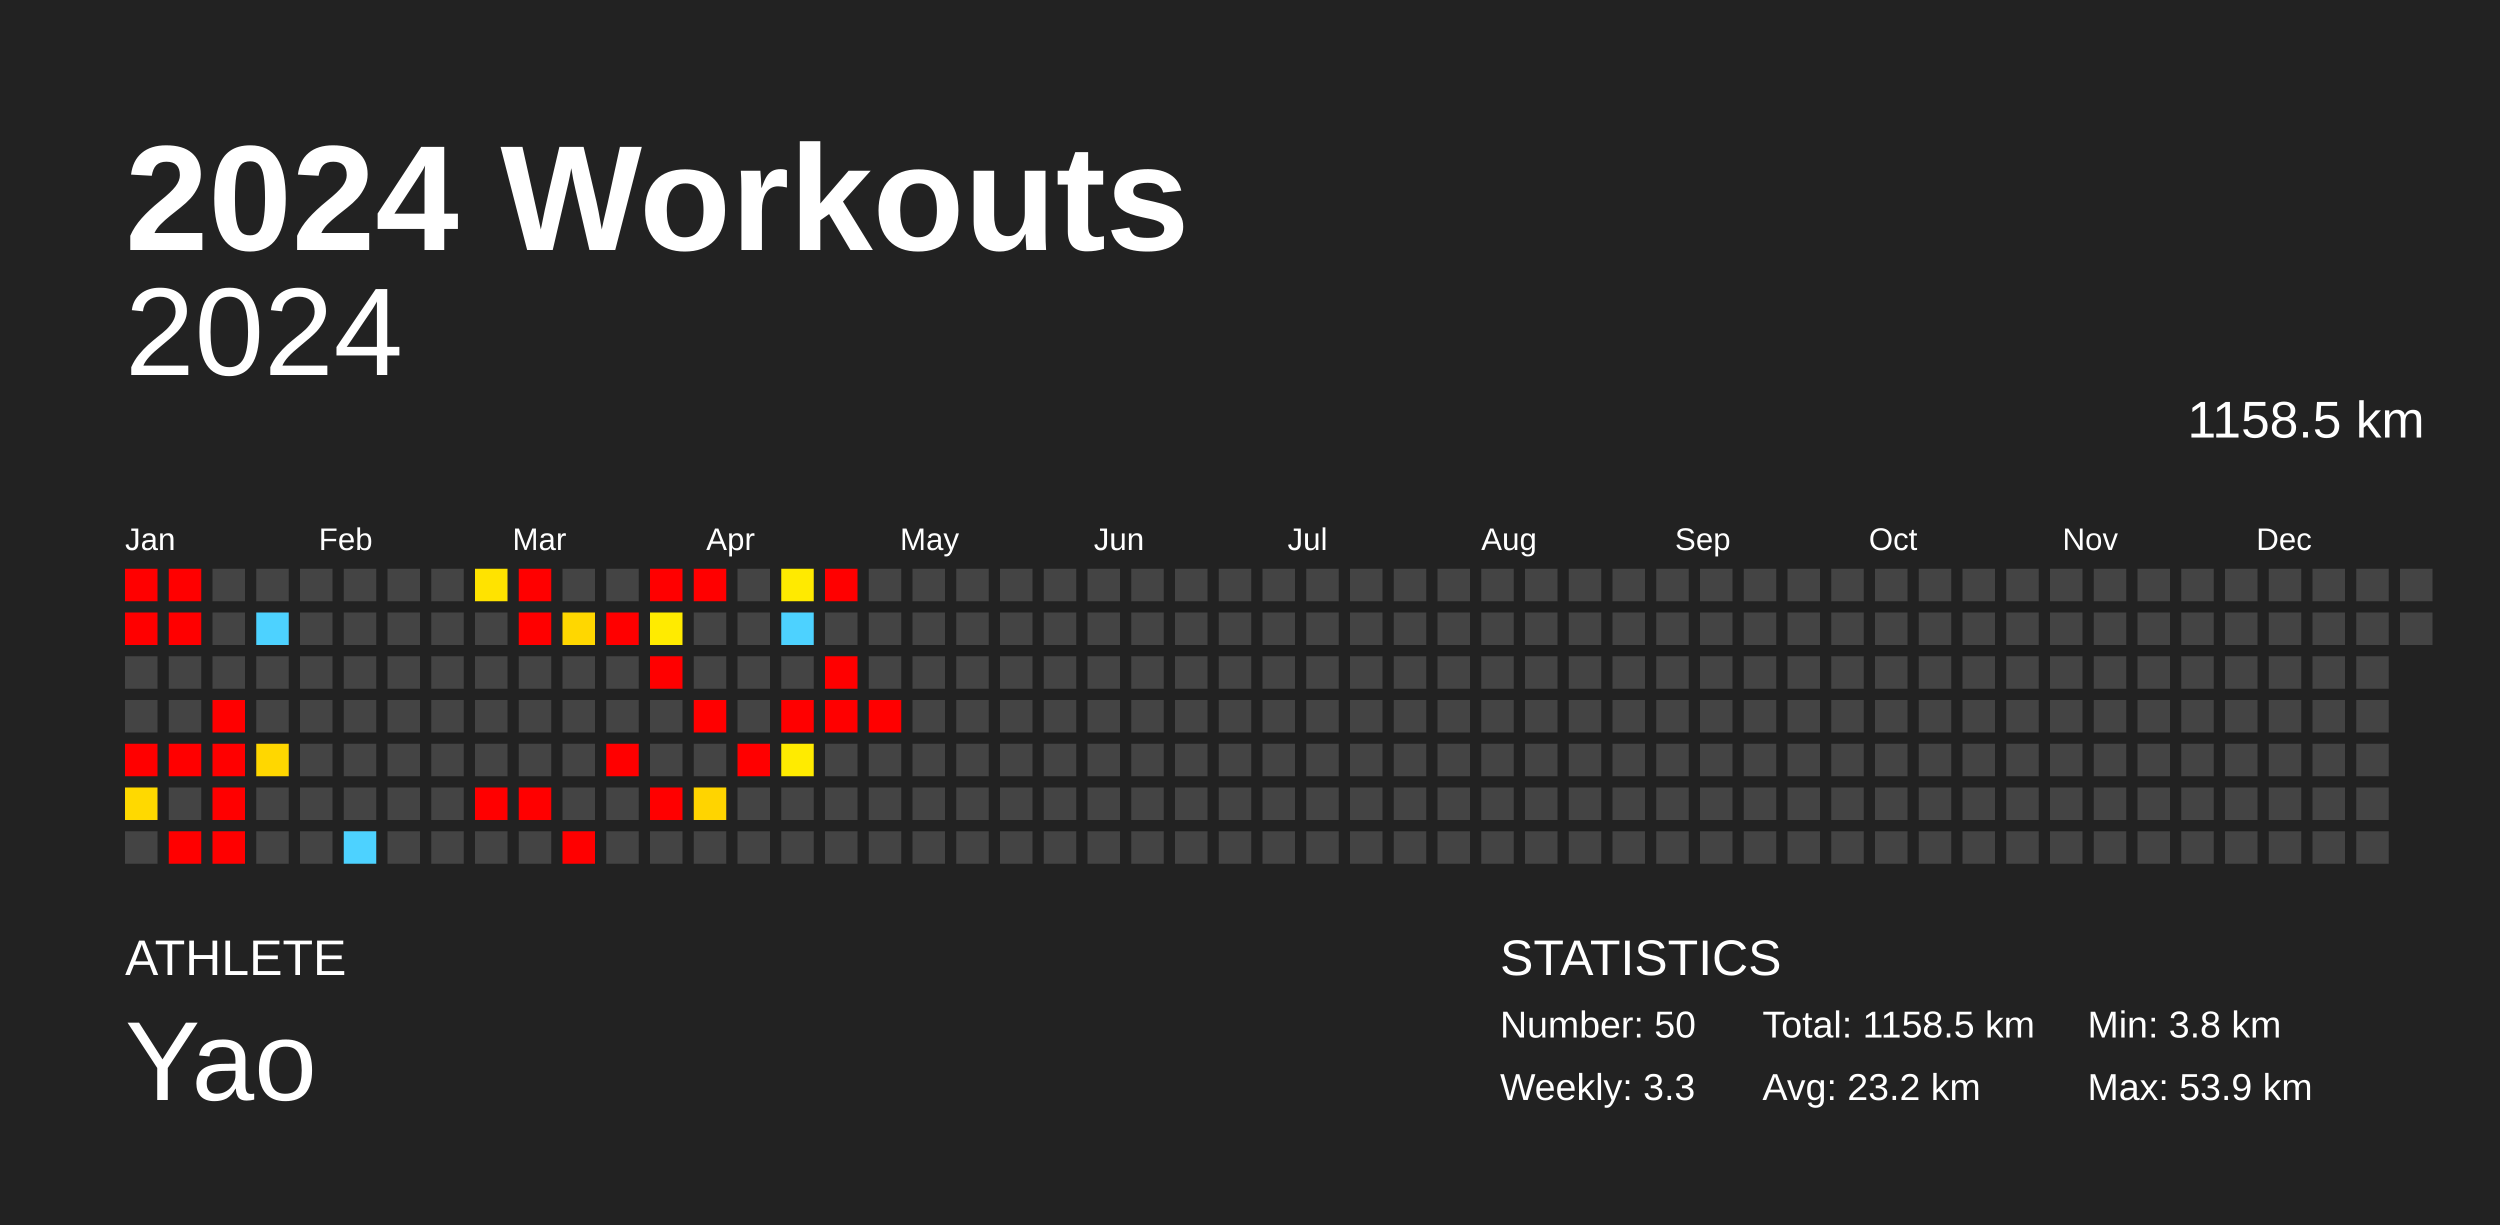
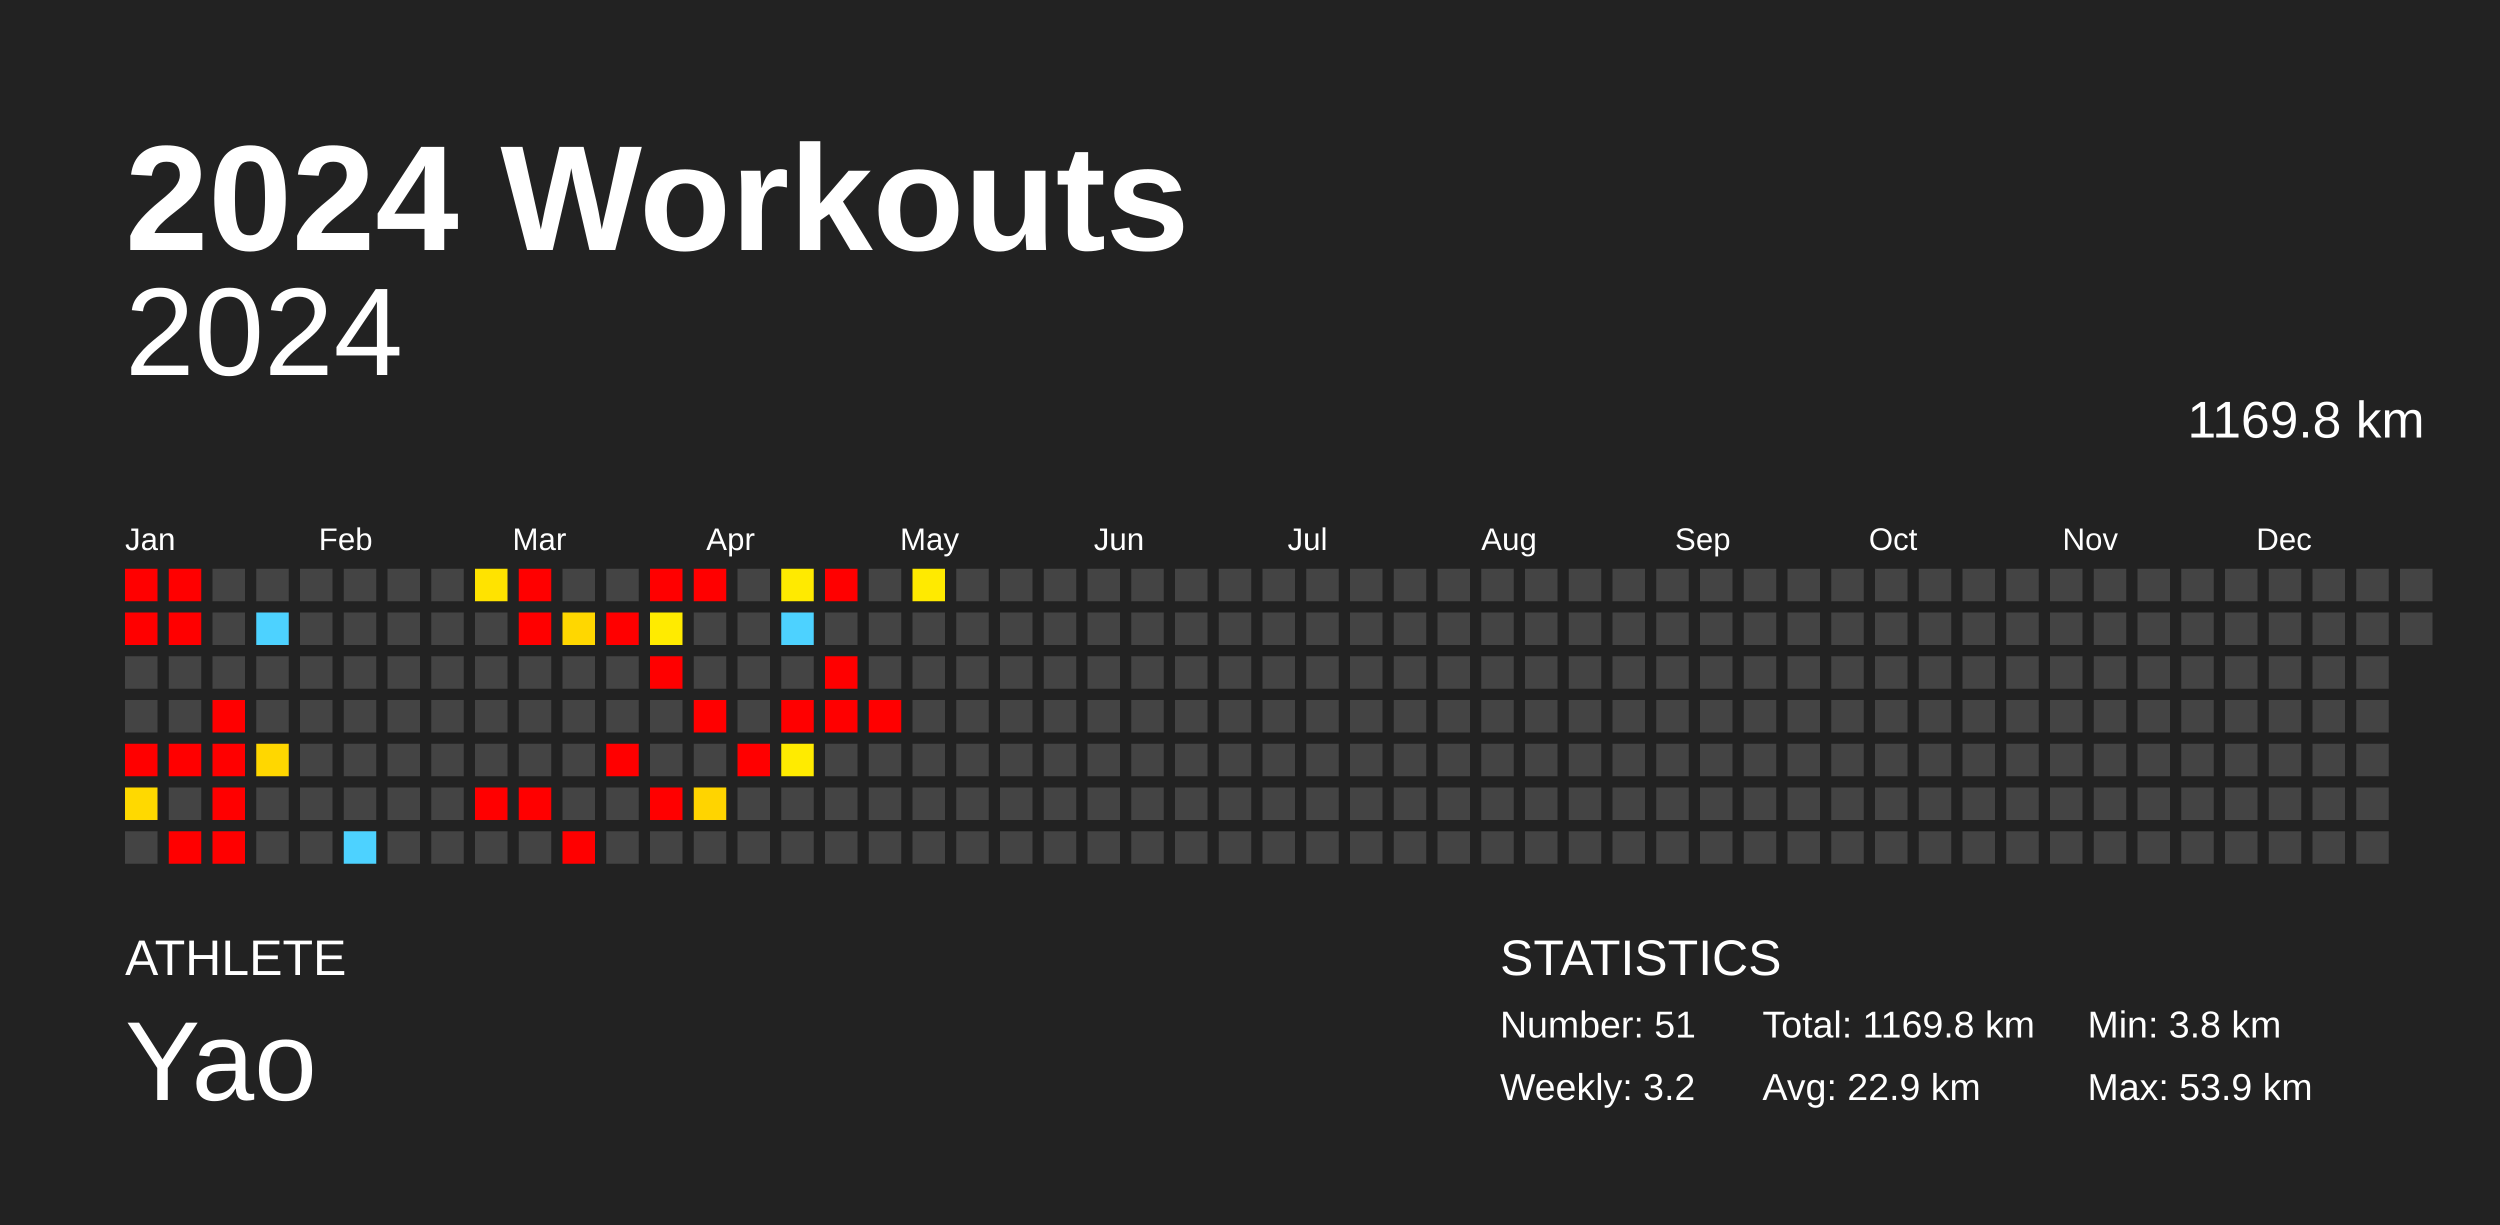
<svg xmlns="http://www.w3.org/2000/svg" baseProfile="full" height="98mm" version="1.1" viewBox="0,0,200,98" width="200mm">
  <defs />
  <rect fill="#222222" height="98" width="200" x="0" y="0" />
  <text fill="#FFFFFF" style="font-size:12px; font-family:Arial; font-weight:bold;" x="10" y="20">2024 Workouts</text>
  <text fill="#FFFFFF" style="font-size:4px; font-family:Arial" x="10" y="78">ATHLETE</text>
  <text fill="#FFFFFF" style="font-size:9px; font-family:Arial" x="10" y="88">Yao</text>
  <text fill="#FFFFFF" style="font-size:4px; font-family:Arial" x="120" y="78">STATISTICS</text>
-   <text fill="#FFFFFF" style="font-size:3px; font-family:Arial" x="120" y="83">Number: 50</text>
-   <text fill="#FFFFFF" style="font-size:3px; font-family:Arial" x="120" y="88">Weekly: 3.3</text>
-   <text fill="#FFFFFF" style="font-size:3px; font-family:Arial" x="141" y="83">Total: 1158.5 km</text>
-   <text fill="#FFFFFF" style="font-size:3px; font-family:Arial" x="141" y="88">Avg: 23.2 km</text>
+   <text fill="#FFFFFF" style="font-size:3px; font-family:Arial" x="120" y="83">Number: 51</text>
+   <text fill="#FFFFFF" style="font-size:3px; font-family:Arial" x="120" y="88">Weekly: 3.2</text>
+   <text fill="#FFFFFF" style="font-size:3px; font-family:Arial" x="141" y="83">Total: 1169.8 km</text>
+   <text fill="#FFFFFF" style="font-size:3px; font-family:Arial" x="141" y="88">Avg: 22.9 km</text>
  <text fill="#FFFFFF" style="font-size:3px; font-family:Arial" x="167" y="83">Min: 3.8 km</text>
  <text fill="#FFFFFF" style="font-size:3px; font-family:Arial" x="167" y="88">Max: 53.9 km</text>
  <text alignment-baseline="hanging" fill="#FFFFFF" style="font-size:10.0px; font-family:Arial;" x="10" y="30">2024</text>
-   <text alignment-baseline="hanging" fill="#FFFFFF" style="font-size:4.125px; font-family:Arial;" x="175" y="35">1158.5 km</text>
+   <text alignment-baseline="hanging" fill="#FFFFFF" style="font-size:4.125px; font-family:Arial;" x="175" y="35">1169.8 km</text>
  <text fill="#FFFFFF" style="font-size:2.5px; font-family:Arial" x="10.0" y="44">Jan</text>
  <text fill="#FFFFFF" style="font-size:2.5px; font-family:Arial" x="25.5" y="44">Feb</text>
  <text fill="#FFFFFF" style="font-size:2.5px; font-family:Arial" x="41.0" y="44">Mar</text>
  <text fill="#FFFFFF" style="font-size:2.5px; font-family:Arial" x="56.5" y="44">Apr</text>
  <text fill="#FFFFFF" style="font-size:2.5px; font-family:Arial" x="72.0" y="44">May</text>
  <text fill="#FFFFFF" style="font-size:2.5px; font-family:Arial" x="87.5" y="44">Jun</text>
  <text fill="#FFFFFF" style="font-size:2.5px; font-family:Arial" x="103.0" y="44">Jul</text>
  <text fill="#FFFFFF" style="font-size:2.5px; font-family:Arial" x="118.5" y="44">Aug</text>
  <text fill="#FFFFFF" style="font-size:2.5px; font-family:Arial" x="134.0" y="44">Sep</text>
  <text fill="#FFFFFF" style="font-size:2.5px; font-family:Arial" x="149.5" y="44">Oct</text>
  <text fill="#FFFFFF" style="font-size:2.5px; font-family:Arial" x="165.0" y="44">Nov</text>
  <text fill="#FFFFFF" style="font-size:2.5px; font-family:Arial" x="180.5" y="44">Dec</text>
  <rect fill="red" height="2.6" width="2.6" x="10.0" y="45.5" />
  <rect fill="red" height="2.6" width="2.6" x="10.0" y="49.0" />
  <rect fill="#444444" height="2.6" width="2.6" x="10.0" y="52.5" />
  <rect fill="#444444" height="2.6" width="2.6" x="10.0" y="56.0" />
  <rect fill="red" height="2.6" width="2.6" x="10.0" y="59.5" />
  <rect fill="#ffd900" height="2.6" width="2.6" x="10.0" y="63.0" />
  <rect fill="#444444" height="2.6" width="2.6" x="10.0" y="66.5" />
  <rect fill="red" height="2.6" width="2.6" x="13.5" y="45.5" />
  <rect fill="red" height="2.6" width="2.6" x="13.5" y="49.0" />
  <rect fill="#444444" height="2.6" width="2.6" x="13.5" y="52.5" />
  <rect fill="#444444" height="2.6" width="2.6" x="13.5" y="56.0" />
  <rect fill="red" height="2.6" width="2.6" x="13.5" y="59.5" />
  <rect fill="#444444" height="2.6" width="2.6" x="13.5" y="63.0" />
  <rect fill="red" height="2.6" width="2.6" x="13.5" y="66.5" />
  <rect fill="#444444" height="2.6" width="2.6" x="17.0" y="45.5" />
  <rect fill="#444444" height="2.6" width="2.6" x="17.0" y="49.0" />
  <rect fill="#444444" height="2.6" width="2.6" x="17.0" y="52.5" />
  <rect fill="red" height="2.6" width="2.6" x="17.0" y="56.0" />
  <rect fill="red" height="2.6" width="2.6" x="17.0" y="59.5" />
  <rect fill="red" height="2.6" width="2.6" x="17.0" y="63.0" />
  <rect fill="red" height="2.6" width="2.6" x="17.0" y="66.5" />
  <rect fill="#444444" height="2.6" width="2.6" x="20.5" y="45.5" />
  <rect fill="#4dd2ff" height="2.6" width="2.6" x="20.5" y="49.0" />
  <rect fill="#444444" height="2.6" width="2.6" x="20.5" y="52.5" />
  <rect fill="#444444" height="2.6" width="2.6" x="20.5" y="56.0" />
  <rect fill="#ffd700" height="2.6" width="2.6" x="20.5" y="59.5" />
  <rect fill="#444444" height="2.6" width="2.6" x="20.5" y="63.0" />
  <rect fill="#444444" height="2.6" width="2.6" x="20.5" y="66.5" />
  <rect fill="#444444" height="2.6" width="2.6" x="24.0" y="45.5" />
  <rect fill="#444444" height="2.6" width="2.6" x="24.0" y="49.0" />
  <rect fill="#444444" height="2.6" width="2.6" x="24.0" y="52.5" />
  <rect fill="#444444" height="2.6" width="2.6" x="24.0" y="56.0" />
  <rect fill="#444444" height="2.6" width="2.6" x="24.0" y="59.5" />
  <rect fill="#444444" height="2.6" width="2.6" x="24.0" y="63.0" />
  <rect fill="#444444" height="2.6" width="2.6" x="24.0" y="66.5" />
  <rect fill="#444444" height="2.6" width="2.6" x="27.5" y="45.5" />
  <rect fill="#444444" height="2.6" width="2.6" x="27.5" y="49.0" />
  <rect fill="#444444" height="2.6" width="2.6" x="27.5" y="52.5" />
  <rect fill="#444444" height="2.6" width="2.6" x="27.5" y="56.0" />
  <rect fill="#444444" height="2.6" width="2.6" x="27.5" y="59.5" />
  <rect fill="#444444" height="2.6" width="2.6" x="27.5" y="63.0" />
  <rect fill="#4dd2ff" height="2.6" width="2.6" x="27.5" y="66.5" />
  <rect fill="#444444" height="2.6" width="2.6" x="31.0" y="45.5" />
  <rect fill="#444444" height="2.6" width="2.6" x="31.0" y="49.0" />
  <rect fill="#444444" height="2.6" width="2.6" x="31.0" y="52.5" />
  <rect fill="#444444" height="2.6" width="2.6" x="31.0" y="56.0" />
  <rect fill="#444444" height="2.6" width="2.6" x="31.0" y="59.5" />
  <rect fill="#444444" height="2.6" width="2.6" x="31.0" y="63.0" />
  <rect fill="#444444" height="2.6" width="2.6" x="31.0" y="66.5" />
  <rect fill="#444444" height="2.6" width="2.6" x="34.5" y="45.5" />
  <rect fill="#444444" height="2.6" width="2.6" x="34.5" y="49.0" />
  <rect fill="#444444" height="2.6" width="2.6" x="34.5" y="52.5" />
  <rect fill="#444444" height="2.6" width="2.6" x="34.5" y="56.0" />
  <rect fill="#444444" height="2.6" width="2.6" x="34.5" y="59.5" />
  <rect fill="#444444" height="2.6" width="2.6" x="34.5" y="63.0" />
  <rect fill="#444444" height="2.6" width="2.6" x="34.5" y="66.5" />
  <rect fill="#ffe300" height="2.6" width="2.6" x="38.0" y="45.5" />
  <rect fill="#444444" height="2.6" width="2.6" x="38.0" y="49.0" />
  <rect fill="#444444" height="2.6" width="2.6" x="38.0" y="52.5" />
  <rect fill="#444444" height="2.6" width="2.6" x="38.0" y="56.0" />
  <rect fill="#444444" height="2.6" width="2.6" x="38.0" y="59.5" />
  <rect fill="red" height="2.6" width="2.6" x="38.0" y="63.0" />
  <rect fill="#444444" height="2.6" width="2.6" x="38.0" y="66.5" />
  <rect fill="red" height="2.6" width="2.6" x="41.5" y="45.5" />
  <rect fill="red" height="2.6" width="2.6" x="41.5" y="49.0" />
  <rect fill="#444444" height="2.6" width="2.6" x="41.5" y="52.5" />
  <rect fill="#444444" height="2.6" width="2.6" x="41.5" y="56.0" />
  <rect fill="#444444" height="2.6" width="2.6" x="41.5" y="59.5" />
  <rect fill="red" height="2.6" width="2.6" x="41.5" y="63.0" />
  <rect fill="#444444" height="2.6" width="2.6" x="41.5" y="66.5" />
  <rect fill="#444444" height="2.6" width="2.6" x="45.0" y="45.5" />
  <rect fill="#ffd700" height="2.6" width="2.6" x="45.0" y="49.0" />
  <rect fill="#444444" height="2.6" width="2.6" x="45.0" y="52.5" />
  <rect fill="#444444" height="2.6" width="2.6" x="45.0" y="56.0" />
  <rect fill="#444444" height="2.6" width="2.6" x="45.0" y="59.5" />
  <rect fill="#444444" height="2.6" width="2.6" x="45.0" y="63.0" />
  <rect fill="red" height="2.6" width="2.6" x="45.0" y="66.5" />
  <rect fill="#444444" height="2.6" width="2.6" x="48.5" y="45.5" />
  <rect fill="red" height="2.6" width="2.6" x="48.5" y="49.0" />
  <rect fill="#444444" height="2.6" width="2.6" x="48.5" y="52.5" />
  <rect fill="#444444" height="2.6" width="2.6" x="48.5" y="56.0" />
  <rect fill="red" height="2.6" width="2.6" x="48.5" y="59.5" />
  <rect fill="#444444" height="2.6" width="2.6" x="48.5" y="63.0" />
  <rect fill="#444444" height="2.6" width="2.6" x="48.5" y="66.5" />
  <rect fill="red" height="2.6" width="2.6" x="52.0" y="45.5" />
  <rect fill="#ffeb00" height="2.6" width="2.6" x="52.0" y="49.0" />
  <rect fill="red" height="2.6" width="2.6" x="52.0" y="52.5" />
  <rect fill="#444444" height="2.6" width="2.6" x="52.0" y="56.0" />
  <rect fill="#444444" height="2.6" width="2.6" x="52.0" y="59.5" />
  <rect fill="red" height="2.6" width="2.6" x="52.0" y="63.0" />
  <rect fill="#444444" height="2.6" width="2.6" x="52.0" y="66.5" />
  <rect fill="red" height="2.6" width="2.6" x="55.5" y="45.5" />
  <rect fill="#444444" height="2.6" width="2.6" x="55.5" y="49.0" />
  <rect fill="#444444" height="2.6" width="2.6" x="55.5" y="52.5" />
  <rect fill="red" height="2.6" width="2.6" x="55.5" y="56.0" />
  <rect fill="#444444" height="2.6" width="2.6" x="55.5" y="59.5" />
  <rect fill="#ffd400" height="2.6" width="2.6" x="55.5" y="63.0" />
  <rect fill="#444444" height="2.6" width="2.6" x="55.5" y="66.5" />
  <rect fill="#444444" height="2.6" width="2.6" x="59.0" y="45.5" />
  <rect fill="#444444" height="2.6" width="2.6" x="59.0" y="49.0" />
  <rect fill="#444444" height="2.6" width="2.6" x="59.0" y="52.5" />
  <rect fill="#444444" height="2.6" width="2.6" x="59.0" y="56.0" />
  <rect fill="red" height="2.6" width="2.6" x="59.0" y="59.5" />
  <rect fill="#444444" height="2.6" width="2.6" x="59.0" y="63.0" />
  <rect fill="#444444" height="2.6" width="2.6" x="59.0" y="66.5" />
  <rect fill="#ffea00" height="2.6" width="2.6" x="62.5" y="45.5" />
  <rect fill="#4dd2ff" height="2.6" width="2.6" x="62.5" y="49.0" />
  <rect fill="#444444" height="2.6" width="2.6" x="62.5" y="52.5" />
  <rect fill="red" height="2.6" width="2.6" x="62.5" y="56.0" />
  <rect fill="#ffeb00" height="2.6" width="2.6" x="62.5" y="59.5" />
  <rect fill="#444444" height="2.6" width="2.6" x="62.5" y="63.0" />
  <rect fill="#444444" height="2.6" width="2.6" x="62.5" y="66.5" />
  <rect fill="red" height="2.6" width="2.6" x="66.0" y="45.5" />
  <rect fill="#444444" height="2.6" width="2.6" x="66.0" y="49.0" />
  <rect fill="red" height="2.6" width="2.6" x="66.0" y="52.5" />
  <rect fill="red" height="2.6" width="2.6" x="66.0" y="56.0" />
  <rect fill="#444444" height="2.6" width="2.6" x="66.0" y="59.5" />
  <rect fill="#444444" height="2.6" width="2.6" x="66.0" y="63.0" />
  <rect fill="#444444" height="2.6" width="2.6" x="66.0" y="66.5" />
  <rect fill="#444444" height="2.6" width="2.6" x="69.5" y="45.5" />
  <rect fill="#444444" height="2.6" width="2.6" x="69.5" y="49.0" />
  <rect fill="#444444" height="2.6" width="2.6" x="69.5" y="52.5" />
  <rect fill="red" height="2.6" width="2.6" x="69.5" y="56.0" />
  <rect fill="#444444" height="2.6" width="2.6" x="69.5" y="59.5" />
  <rect fill="#444444" height="2.6" width="2.6" x="69.5" y="63.0" />
  <rect fill="#444444" height="2.6" width="2.6" x="69.5" y="66.5" />
-   <rect fill="#444444" height="2.6" width="2.6" x="73.0" y="45.5" />
+   <rect fill="#ffea00" height="2.6" width="2.6" x="73.0" y="45.5" />
  <rect fill="#444444" height="2.6" width="2.6" x="73.0" y="49.0" />
  <rect fill="#444444" height="2.6" width="2.6" x="73.0" y="52.5" />
  <rect fill="#444444" height="2.6" width="2.6" x="73.0" y="56.0" />
  <rect fill="#444444" height="2.6" width="2.6" x="73.0" y="59.5" />
  <rect fill="#444444" height="2.6" width="2.6" x="73.0" y="63.0" />
  <rect fill="#444444" height="2.6" width="2.6" x="73.0" y="66.5" />
  <rect fill="#444444" height="2.6" width="2.6" x="76.5" y="45.5" />
  <rect fill="#444444" height="2.6" width="2.6" x="76.5" y="49.0" />
  <rect fill="#444444" height="2.6" width="2.6" x="76.5" y="52.5" />
  <rect fill="#444444" height="2.6" width="2.6" x="76.5" y="56.0" />
  <rect fill="#444444" height="2.6" width="2.6" x="76.5" y="59.5" />
  <rect fill="#444444" height="2.6" width="2.6" x="76.5" y="63.0" />
  <rect fill="#444444" height="2.6" width="2.6" x="76.5" y="66.5" />
  <rect fill="#444444" height="2.6" width="2.6" x="80.0" y="45.5" />
  <rect fill="#444444" height="2.6" width="2.6" x="80.0" y="49.0" />
  <rect fill="#444444" height="2.6" width="2.6" x="80.0" y="52.5" />
  <rect fill="#444444" height="2.6" width="2.6" x="80.0" y="56.0" />
  <rect fill="#444444" height="2.6" width="2.6" x="80.0" y="59.5" />
  <rect fill="#444444" height="2.6" width="2.6" x="80.0" y="63.0" />
  <rect fill="#444444" height="2.6" width="2.6" x="80.0" y="66.5" />
  <rect fill="#444444" height="2.6" width="2.6" x="83.5" y="45.5" />
  <rect fill="#444444" height="2.6" width="2.6" x="83.5" y="49.0" />
  <rect fill="#444444" height="2.6" width="2.6" x="83.5" y="52.5" />
  <rect fill="#444444" height="2.6" width="2.6" x="83.5" y="56.0" />
  <rect fill="#444444" height="2.6" width="2.6" x="83.5" y="59.5" />
  <rect fill="#444444" height="2.6" width="2.6" x="83.5" y="63.0" />
  <rect fill="#444444" height="2.6" width="2.6" x="83.5" y="66.5" />
  <rect fill="#444444" height="2.6" width="2.6" x="87.0" y="45.5" />
  <rect fill="#444444" height="2.6" width="2.6" x="87.0" y="49.0" />
  <rect fill="#444444" height="2.6" width="2.6" x="87.0" y="52.5" />
  <rect fill="#444444" height="2.6" width="2.6" x="87.0" y="56.0" />
  <rect fill="#444444" height="2.6" width="2.6" x="87.0" y="59.5" />
  <rect fill="#444444" height="2.6" width="2.6" x="87.0" y="63.0" />
  <rect fill="#444444" height="2.6" width="2.6" x="87.0" y="66.5" />
  <rect fill="#444444" height="2.6" width="2.6" x="90.5" y="45.5" />
  <rect fill="#444444" height="2.6" width="2.6" x="90.5" y="49.0" />
  <rect fill="#444444" height="2.6" width="2.6" x="90.5" y="52.5" />
  <rect fill="#444444" height="2.6" width="2.6" x="90.5" y="56.0" />
  <rect fill="#444444" height="2.6" width="2.6" x="90.5" y="59.5" />
  <rect fill="#444444" height="2.6" width="2.6" x="90.5" y="63.0" />
  <rect fill="#444444" height="2.6" width="2.6" x="90.5" y="66.5" />
  <rect fill="#444444" height="2.6" width="2.6" x="94.0" y="45.5" />
  <rect fill="#444444" height="2.6" width="2.6" x="94.0" y="49.0" />
  <rect fill="#444444" height="2.6" width="2.6" x="94.0" y="52.5" />
  <rect fill="#444444" height="2.6" width="2.6" x="94.0" y="56.0" />
  <rect fill="#444444" height="2.6" width="2.6" x="94.0" y="59.5" />
  <rect fill="#444444" height="2.6" width="2.6" x="94.0" y="63.0" />
  <rect fill="#444444" height="2.6" width="2.6" x="94.0" y="66.5" />
  <rect fill="#444444" height="2.6" width="2.6" x="97.5" y="45.5" />
  <rect fill="#444444" height="2.6" width="2.6" x="97.5" y="49.0" />
  <rect fill="#444444" height="2.6" width="2.6" x="97.5" y="52.5" />
  <rect fill="#444444" height="2.6" width="2.6" x="97.5" y="56.0" />
  <rect fill="#444444" height="2.6" width="2.6" x="97.5" y="59.5" />
  <rect fill="#444444" height="2.6" width="2.6" x="97.5" y="63.0" />
  <rect fill="#444444" height="2.6" width="2.6" x="97.5" y="66.5" />
  <rect fill="#444444" height="2.6" width="2.6" x="101.0" y="45.5" />
  <rect fill="#444444" height="2.6" width="2.6" x="101.0" y="49.0" />
  <rect fill="#444444" height="2.6" width="2.6" x="101.0" y="52.5" />
  <rect fill="#444444" height="2.6" width="2.6" x="101.0" y="56.0" />
  <rect fill="#444444" height="2.6" width="2.6" x="101.0" y="59.5" />
  <rect fill="#444444" height="2.6" width="2.6" x="101.0" y="63.0" />
  <rect fill="#444444" height="2.6" width="2.6" x="101.0" y="66.5" />
  <rect fill="#444444" height="2.6" width="2.6" x="104.5" y="45.5" />
  <rect fill="#444444" height="2.6" width="2.6" x="104.5" y="49.0" />
  <rect fill="#444444" height="2.6" width="2.6" x="104.5" y="52.5" />
  <rect fill="#444444" height="2.6" width="2.6" x="104.5" y="56.0" />
  <rect fill="#444444" height="2.6" width="2.6" x="104.5" y="59.5" />
  <rect fill="#444444" height="2.6" width="2.6" x="104.5" y="63.0" />
  <rect fill="#444444" height="2.6" width="2.6" x="104.5" y="66.5" />
  <rect fill="#444444" height="2.6" width="2.6" x="108.0" y="45.5" />
  <rect fill="#444444" height="2.6" width="2.6" x="108.0" y="49.0" />
  <rect fill="#444444" height="2.6" width="2.6" x="108.0" y="52.5" />
  <rect fill="#444444" height="2.6" width="2.6" x="108.0" y="56.0" />
  <rect fill="#444444" height="2.6" width="2.6" x="108.0" y="59.5" />
  <rect fill="#444444" height="2.6" width="2.6" x="108.0" y="63.0" />
  <rect fill="#444444" height="2.6" width="2.6" x="108.0" y="66.5" />
  <rect fill="#444444" height="2.6" width="2.6" x="111.5" y="45.5" />
  <rect fill="#444444" height="2.6" width="2.6" x="111.5" y="49.0" />
  <rect fill="#444444" height="2.6" width="2.6" x="111.5" y="52.5" />
  <rect fill="#444444" height="2.6" width="2.6" x="111.5" y="56.0" />
  <rect fill="#444444" height="2.6" width="2.6" x="111.5" y="59.5" />
  <rect fill="#444444" height="2.6" width="2.6" x="111.5" y="63.0" />
  <rect fill="#444444" height="2.6" width="2.6" x="111.5" y="66.5" />
  <rect fill="#444444" height="2.6" width="2.6" x="115.0" y="45.5" />
  <rect fill="#444444" height="2.6" width="2.6" x="115.0" y="49.0" />
  <rect fill="#444444" height="2.6" width="2.6" x="115.0" y="52.5" />
  <rect fill="#444444" height="2.6" width="2.6" x="115.0" y="56.0" />
  <rect fill="#444444" height="2.6" width="2.6" x="115.0" y="59.5" />
  <rect fill="#444444" height="2.6" width="2.6" x="115.0" y="63.0" />
  <rect fill="#444444" height="2.6" width="2.6" x="115.0" y="66.5" />
  <rect fill="#444444" height="2.6" width="2.6" x="118.5" y="45.5" />
  <rect fill="#444444" height="2.6" width="2.6" x="118.5" y="49.0" />
  <rect fill="#444444" height="2.6" width="2.6" x="118.5" y="52.5" />
  <rect fill="#444444" height="2.6" width="2.6" x="118.5" y="56.0" />
  <rect fill="#444444" height="2.6" width="2.6" x="118.5" y="59.5" />
  <rect fill="#444444" height="2.6" width="2.6" x="118.5" y="63.0" />
  <rect fill="#444444" height="2.6" width="2.6" x="118.5" y="66.5" />
  <rect fill="#444444" height="2.6" width="2.6" x="122.0" y="45.5" />
  <rect fill="#444444" height="2.6" width="2.6" x="122.0" y="49.0" />
  <rect fill="#444444" height="2.6" width="2.6" x="122.0" y="52.5" />
  <rect fill="#444444" height="2.6" width="2.6" x="122.0" y="56.0" />
  <rect fill="#444444" height="2.6" width="2.6" x="122.0" y="59.5" />
  <rect fill="#444444" height="2.6" width="2.6" x="122.0" y="63.0" />
  <rect fill="#444444" height="2.6" width="2.6" x="122.0" y="66.5" />
  <rect fill="#444444" height="2.6" width="2.6" x="125.5" y="45.5" />
  <rect fill="#444444" height="2.6" width="2.6" x="125.5" y="49.0" />
  <rect fill="#444444" height="2.6" width="2.6" x="125.5" y="52.5" />
  <rect fill="#444444" height="2.6" width="2.6" x="125.5" y="56.0" />
  <rect fill="#444444" height="2.6" width="2.6" x="125.5" y="59.5" />
  <rect fill="#444444" height="2.6" width="2.6" x="125.5" y="63.0" />
  <rect fill="#444444" height="2.6" width="2.6" x="125.5" y="66.5" />
  <rect fill="#444444" height="2.6" width="2.6" x="129.0" y="45.5" />
  <rect fill="#444444" height="2.6" width="2.6" x="129.0" y="49.0" />
  <rect fill="#444444" height="2.6" width="2.6" x="129.0" y="52.5" />
  <rect fill="#444444" height="2.6" width="2.6" x="129.0" y="56.0" />
  <rect fill="#444444" height="2.6" width="2.6" x="129.0" y="59.5" />
  <rect fill="#444444" height="2.6" width="2.6" x="129.0" y="63.0" />
  <rect fill="#444444" height="2.6" width="2.6" x="129.0" y="66.5" />
  <rect fill="#444444" height="2.6" width="2.6" x="132.5" y="45.5" />
  <rect fill="#444444" height="2.6" width="2.6" x="132.5" y="49.0" />
  <rect fill="#444444" height="2.6" width="2.6" x="132.5" y="52.5" />
  <rect fill="#444444" height="2.6" width="2.6" x="132.5" y="56.0" />
  <rect fill="#444444" height="2.6" width="2.6" x="132.5" y="59.5" />
  <rect fill="#444444" height="2.6" width="2.6" x="132.5" y="63.0" />
  <rect fill="#444444" height="2.6" width="2.6" x="132.5" y="66.5" />
  <rect fill="#444444" height="2.6" width="2.6" x="136.0" y="45.5" />
  <rect fill="#444444" height="2.6" width="2.6" x="136.0" y="49.0" />
  <rect fill="#444444" height="2.6" width="2.6" x="136.0" y="52.5" />
  <rect fill="#444444" height="2.6" width="2.6" x="136.0" y="56.0" />
  <rect fill="#444444" height="2.6" width="2.6" x="136.0" y="59.5" />
  <rect fill="#444444" height="2.6" width="2.6" x="136.0" y="63.0" />
  <rect fill="#444444" height="2.6" width="2.6" x="136.0" y="66.5" />
  <rect fill="#444444" height="2.6" width="2.6" x="139.5" y="45.5" />
  <rect fill="#444444" height="2.6" width="2.6" x="139.5" y="49.0" />
  <rect fill="#444444" height="2.6" width="2.6" x="139.5" y="52.5" />
  <rect fill="#444444" height="2.6" width="2.6" x="139.5" y="56.0" />
  <rect fill="#444444" height="2.6" width="2.6" x="139.5" y="59.5" />
  <rect fill="#444444" height="2.6" width="2.6" x="139.5" y="63.0" />
  <rect fill="#444444" height="2.6" width="2.6" x="139.5" y="66.5" />
  <rect fill="#444444" height="2.6" width="2.6" x="143.0" y="45.5" />
  <rect fill="#444444" height="2.6" width="2.6" x="143.0" y="49.0" />
  <rect fill="#444444" height="2.6" width="2.6" x="143.0" y="52.5" />
  <rect fill="#444444" height="2.6" width="2.6" x="143.0" y="56.0" />
  <rect fill="#444444" height="2.6" width="2.6" x="143.0" y="59.5" />
  <rect fill="#444444" height="2.6" width="2.6" x="143.0" y="63.0" />
  <rect fill="#444444" height="2.6" width="2.6" x="143.0" y="66.5" />
  <rect fill="#444444" height="2.6" width="2.6" x="146.5" y="45.5" />
  <rect fill="#444444" height="2.6" width="2.6" x="146.5" y="49.0" />
  <rect fill="#444444" height="2.6" width="2.6" x="146.5" y="52.5" />
  <rect fill="#444444" height="2.6" width="2.6" x="146.5" y="56.0" />
  <rect fill="#444444" height="2.6" width="2.6" x="146.5" y="59.5" />
  <rect fill="#444444" height="2.6" width="2.6" x="146.5" y="63.0" />
  <rect fill="#444444" height="2.6" width="2.6" x="146.5" y="66.5" />
  <rect fill="#444444" height="2.6" width="2.6" x="150.0" y="45.5" />
  <rect fill="#444444" height="2.6" width="2.6" x="150.0" y="49.0" />
  <rect fill="#444444" height="2.6" width="2.6" x="150.0" y="52.5" />
  <rect fill="#444444" height="2.6" width="2.6" x="150.0" y="56.0" />
  <rect fill="#444444" height="2.6" width="2.6" x="150.0" y="59.5" />
  <rect fill="#444444" height="2.6" width="2.6" x="150.0" y="63.0" />
  <rect fill="#444444" height="2.6" width="2.6" x="150.0" y="66.5" />
  <rect fill="#444444" height="2.6" width="2.6" x="153.5" y="45.5" />
  <rect fill="#444444" height="2.6" width="2.6" x="153.5" y="49.0" />
  <rect fill="#444444" height="2.6" width="2.6" x="153.5" y="52.5" />
  <rect fill="#444444" height="2.6" width="2.6" x="153.5" y="56.0" />
  <rect fill="#444444" height="2.6" width="2.6" x="153.5" y="59.5" />
  <rect fill="#444444" height="2.6" width="2.6" x="153.5" y="63.0" />
  <rect fill="#444444" height="2.6" width="2.6" x="153.5" y="66.5" />
  <rect fill="#444444" height="2.6" width="2.6" x="157.0" y="45.5" />
  <rect fill="#444444" height="2.6" width="2.6" x="157.0" y="49.0" />
  <rect fill="#444444" height="2.6" width="2.6" x="157.0" y="52.5" />
  <rect fill="#444444" height="2.6" width="2.6" x="157.0" y="56.0" />
  <rect fill="#444444" height="2.6" width="2.6" x="157.0" y="59.5" />
  <rect fill="#444444" height="2.6" width="2.6" x="157.0" y="63.0" />
  <rect fill="#444444" height="2.6" width="2.6" x="157.0" y="66.5" />
  <rect fill="#444444" height="2.6" width="2.6" x="160.5" y="45.5" />
  <rect fill="#444444" height="2.6" width="2.6" x="160.5" y="49.0" />
  <rect fill="#444444" height="2.6" width="2.6" x="160.5" y="52.5" />
  <rect fill="#444444" height="2.6" width="2.6" x="160.5" y="56.0" />
  <rect fill="#444444" height="2.6" width="2.6" x="160.5" y="59.5" />
  <rect fill="#444444" height="2.6" width="2.6" x="160.5" y="63.0" />
  <rect fill="#444444" height="2.6" width="2.6" x="160.5" y="66.5" />
  <rect fill="#444444" height="2.6" width="2.6" x="164.0" y="45.5" />
  <rect fill="#444444" height="2.6" width="2.6" x="164.0" y="49.0" />
  <rect fill="#444444" height="2.6" width="2.6" x="164.0" y="52.5" />
  <rect fill="#444444" height="2.6" width="2.6" x="164.0" y="56.0" />
  <rect fill="#444444" height="2.6" width="2.6" x="164.0" y="59.5" />
  <rect fill="#444444" height="2.6" width="2.6" x="164.0" y="63.0" />
  <rect fill="#444444" height="2.6" width="2.6" x="164.0" y="66.5" />
  <rect fill="#444444" height="2.6" width="2.6" x="167.5" y="45.5" />
  <rect fill="#444444" height="2.6" width="2.6" x="167.5" y="49.0" />
  <rect fill="#444444" height="2.6" width="2.6" x="167.5" y="52.5" />
  <rect fill="#444444" height="2.6" width="2.6" x="167.5" y="56.0" />
  <rect fill="#444444" height="2.6" width="2.6" x="167.5" y="59.5" />
  <rect fill="#444444" height="2.6" width="2.6" x="167.5" y="63.0" />
  <rect fill="#444444" height="2.6" width="2.6" x="167.5" y="66.5" />
  <rect fill="#444444" height="2.6" width="2.6" x="171.0" y="45.5" />
  <rect fill="#444444" height="2.6" width="2.6" x="171.0" y="49.0" />
  <rect fill="#444444" height="2.6" width="2.6" x="171.0" y="52.5" />
  <rect fill="#444444" height="2.6" width="2.6" x="171.0" y="56.0" />
  <rect fill="#444444" height="2.6" width="2.6" x="171.0" y="59.5" />
  <rect fill="#444444" height="2.6" width="2.6" x="171.0" y="63.0" />
  <rect fill="#444444" height="2.6" width="2.6" x="171.0" y="66.5" />
  <rect fill="#444444" height="2.6" width="2.6" x="174.5" y="45.5" />
  <rect fill="#444444" height="2.6" width="2.6" x="174.5" y="49.0" />
  <rect fill="#444444" height="2.6" width="2.6" x="174.5" y="52.5" />
  <rect fill="#444444" height="2.6" width="2.6" x="174.5" y="56.0" />
  <rect fill="#444444" height="2.6" width="2.6" x="174.5" y="59.5" />
  <rect fill="#444444" height="2.6" width="2.6" x="174.5" y="63.0" />
  <rect fill="#444444" height="2.6" width="2.6" x="174.5" y="66.5" />
  <rect fill="#444444" height="2.6" width="2.6" x="178.0" y="45.5" />
  <rect fill="#444444" height="2.6" width="2.6" x="178.0" y="49.0" />
  <rect fill="#444444" height="2.6" width="2.6" x="178.0" y="52.5" />
  <rect fill="#444444" height="2.6" width="2.6" x="178.0" y="56.0" />
  <rect fill="#444444" height="2.6" width="2.6" x="178.0" y="59.5" />
  <rect fill="#444444" height="2.6" width="2.6" x="178.0" y="63.0" />
  <rect fill="#444444" height="2.6" width="2.6" x="178.0" y="66.5" />
  <rect fill="#444444" height="2.6" width="2.6" x="181.5" y="45.5" />
  <rect fill="#444444" height="2.6" width="2.6" x="181.5" y="49.0" />
  <rect fill="#444444" height="2.6" width="2.6" x="181.5" y="52.5" />
  <rect fill="#444444" height="2.6" width="2.6" x="181.5" y="56.0" />
  <rect fill="#444444" height="2.6" width="2.6" x="181.5" y="59.5" />
  <rect fill="#444444" height="2.6" width="2.6" x="181.5" y="63.0" />
  <rect fill="#444444" height="2.6" width="2.6" x="181.5" y="66.5" />
  <rect fill="#444444" height="2.6" width="2.6" x="185.0" y="45.5" />
  <rect fill="#444444" height="2.6" width="2.6" x="185.0" y="49.0" />
  <rect fill="#444444" height="2.6" width="2.6" x="185.0" y="52.5" />
  <rect fill="#444444" height="2.6" width="2.6" x="185.0" y="56.0" />
  <rect fill="#444444" height="2.6" width="2.6" x="185.0" y="59.5" />
  <rect fill="#444444" height="2.6" width="2.6" x="185.0" y="63.0" />
  <rect fill="#444444" height="2.6" width="2.6" x="185.0" y="66.5" />
  <rect fill="#444444" height="2.6" width="2.6" x="188.5" y="45.5" />
  <rect fill="#444444" height="2.6" width="2.6" x="188.5" y="49.0" />
  <rect fill="#444444" height="2.6" width="2.6" x="188.5" y="52.5" />
  <rect fill="#444444" height="2.6" width="2.6" x="188.5" y="56.0" />
  <rect fill="#444444" height="2.6" width="2.6" x="188.5" y="59.5" />
  <rect fill="#444444" height="2.6" width="2.6" x="188.5" y="63.0" />
  <rect fill="#444444" height="2.6" width="2.6" x="188.5" y="66.5" />
  <rect fill="#444444" height="2.6" width="2.6" x="192.0" y="45.5" />
  <rect fill="#444444" height="2.6" width="2.6" x="192.0" y="49.0" />
</svg>
